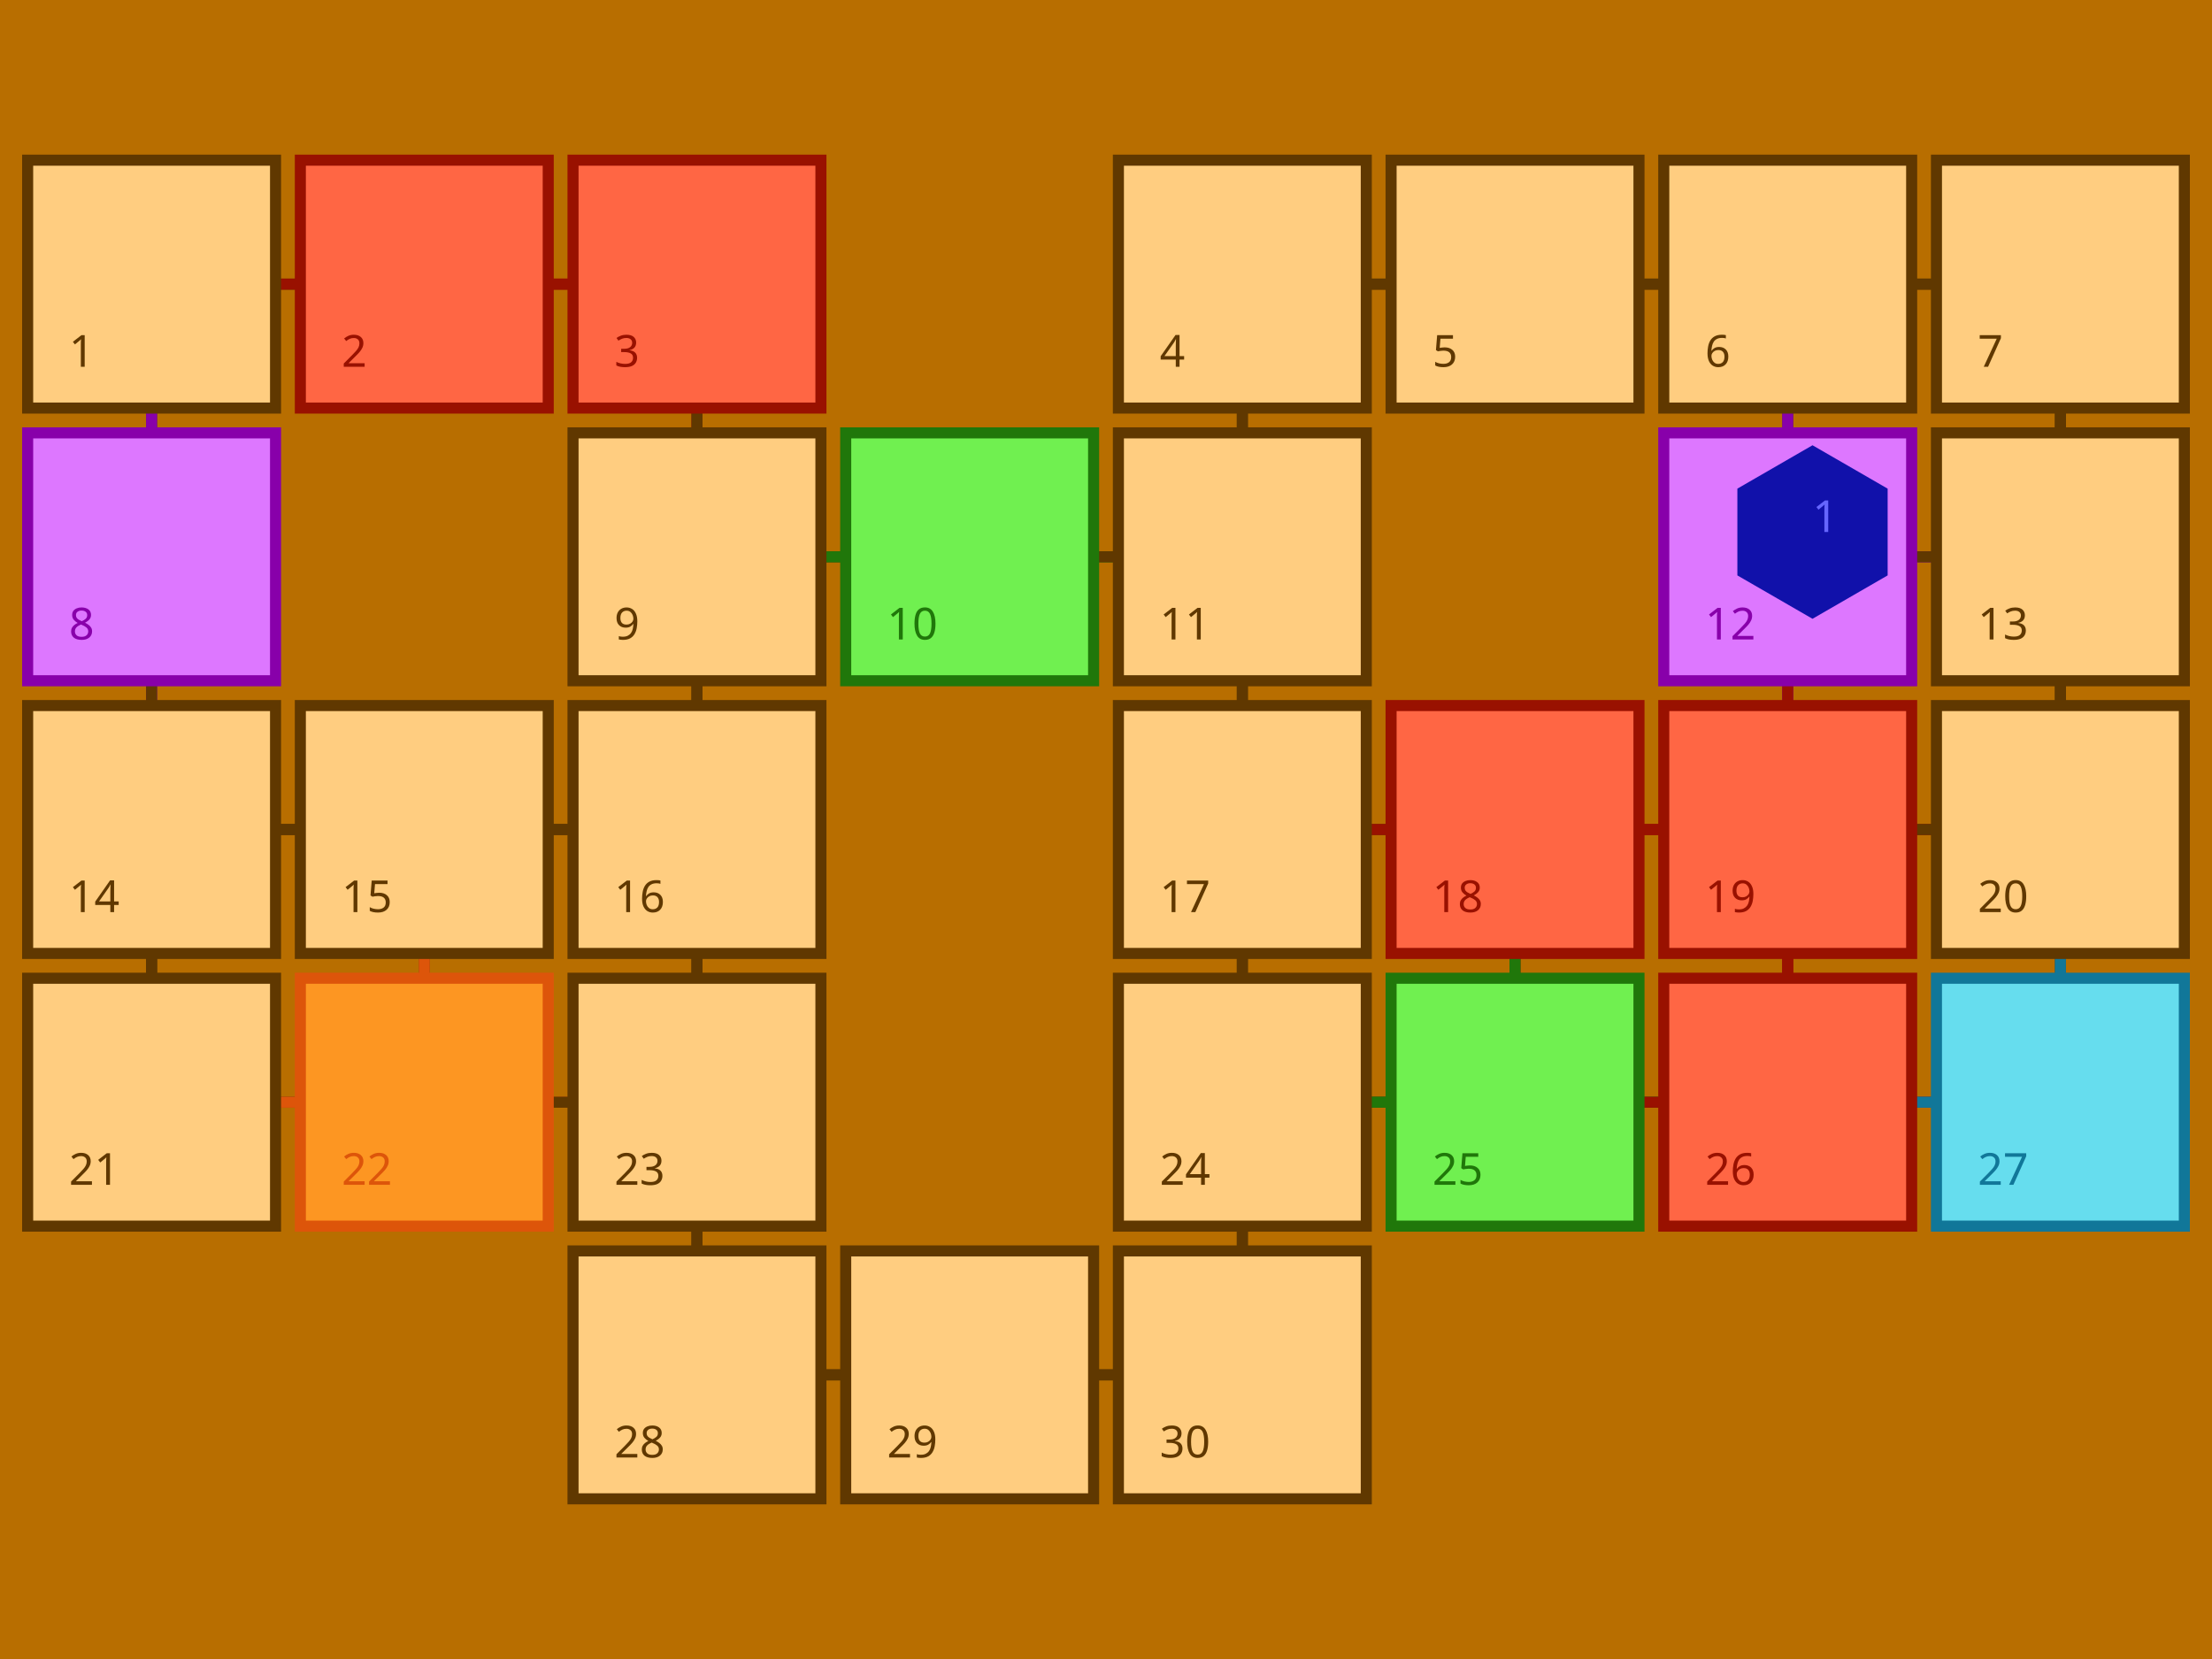
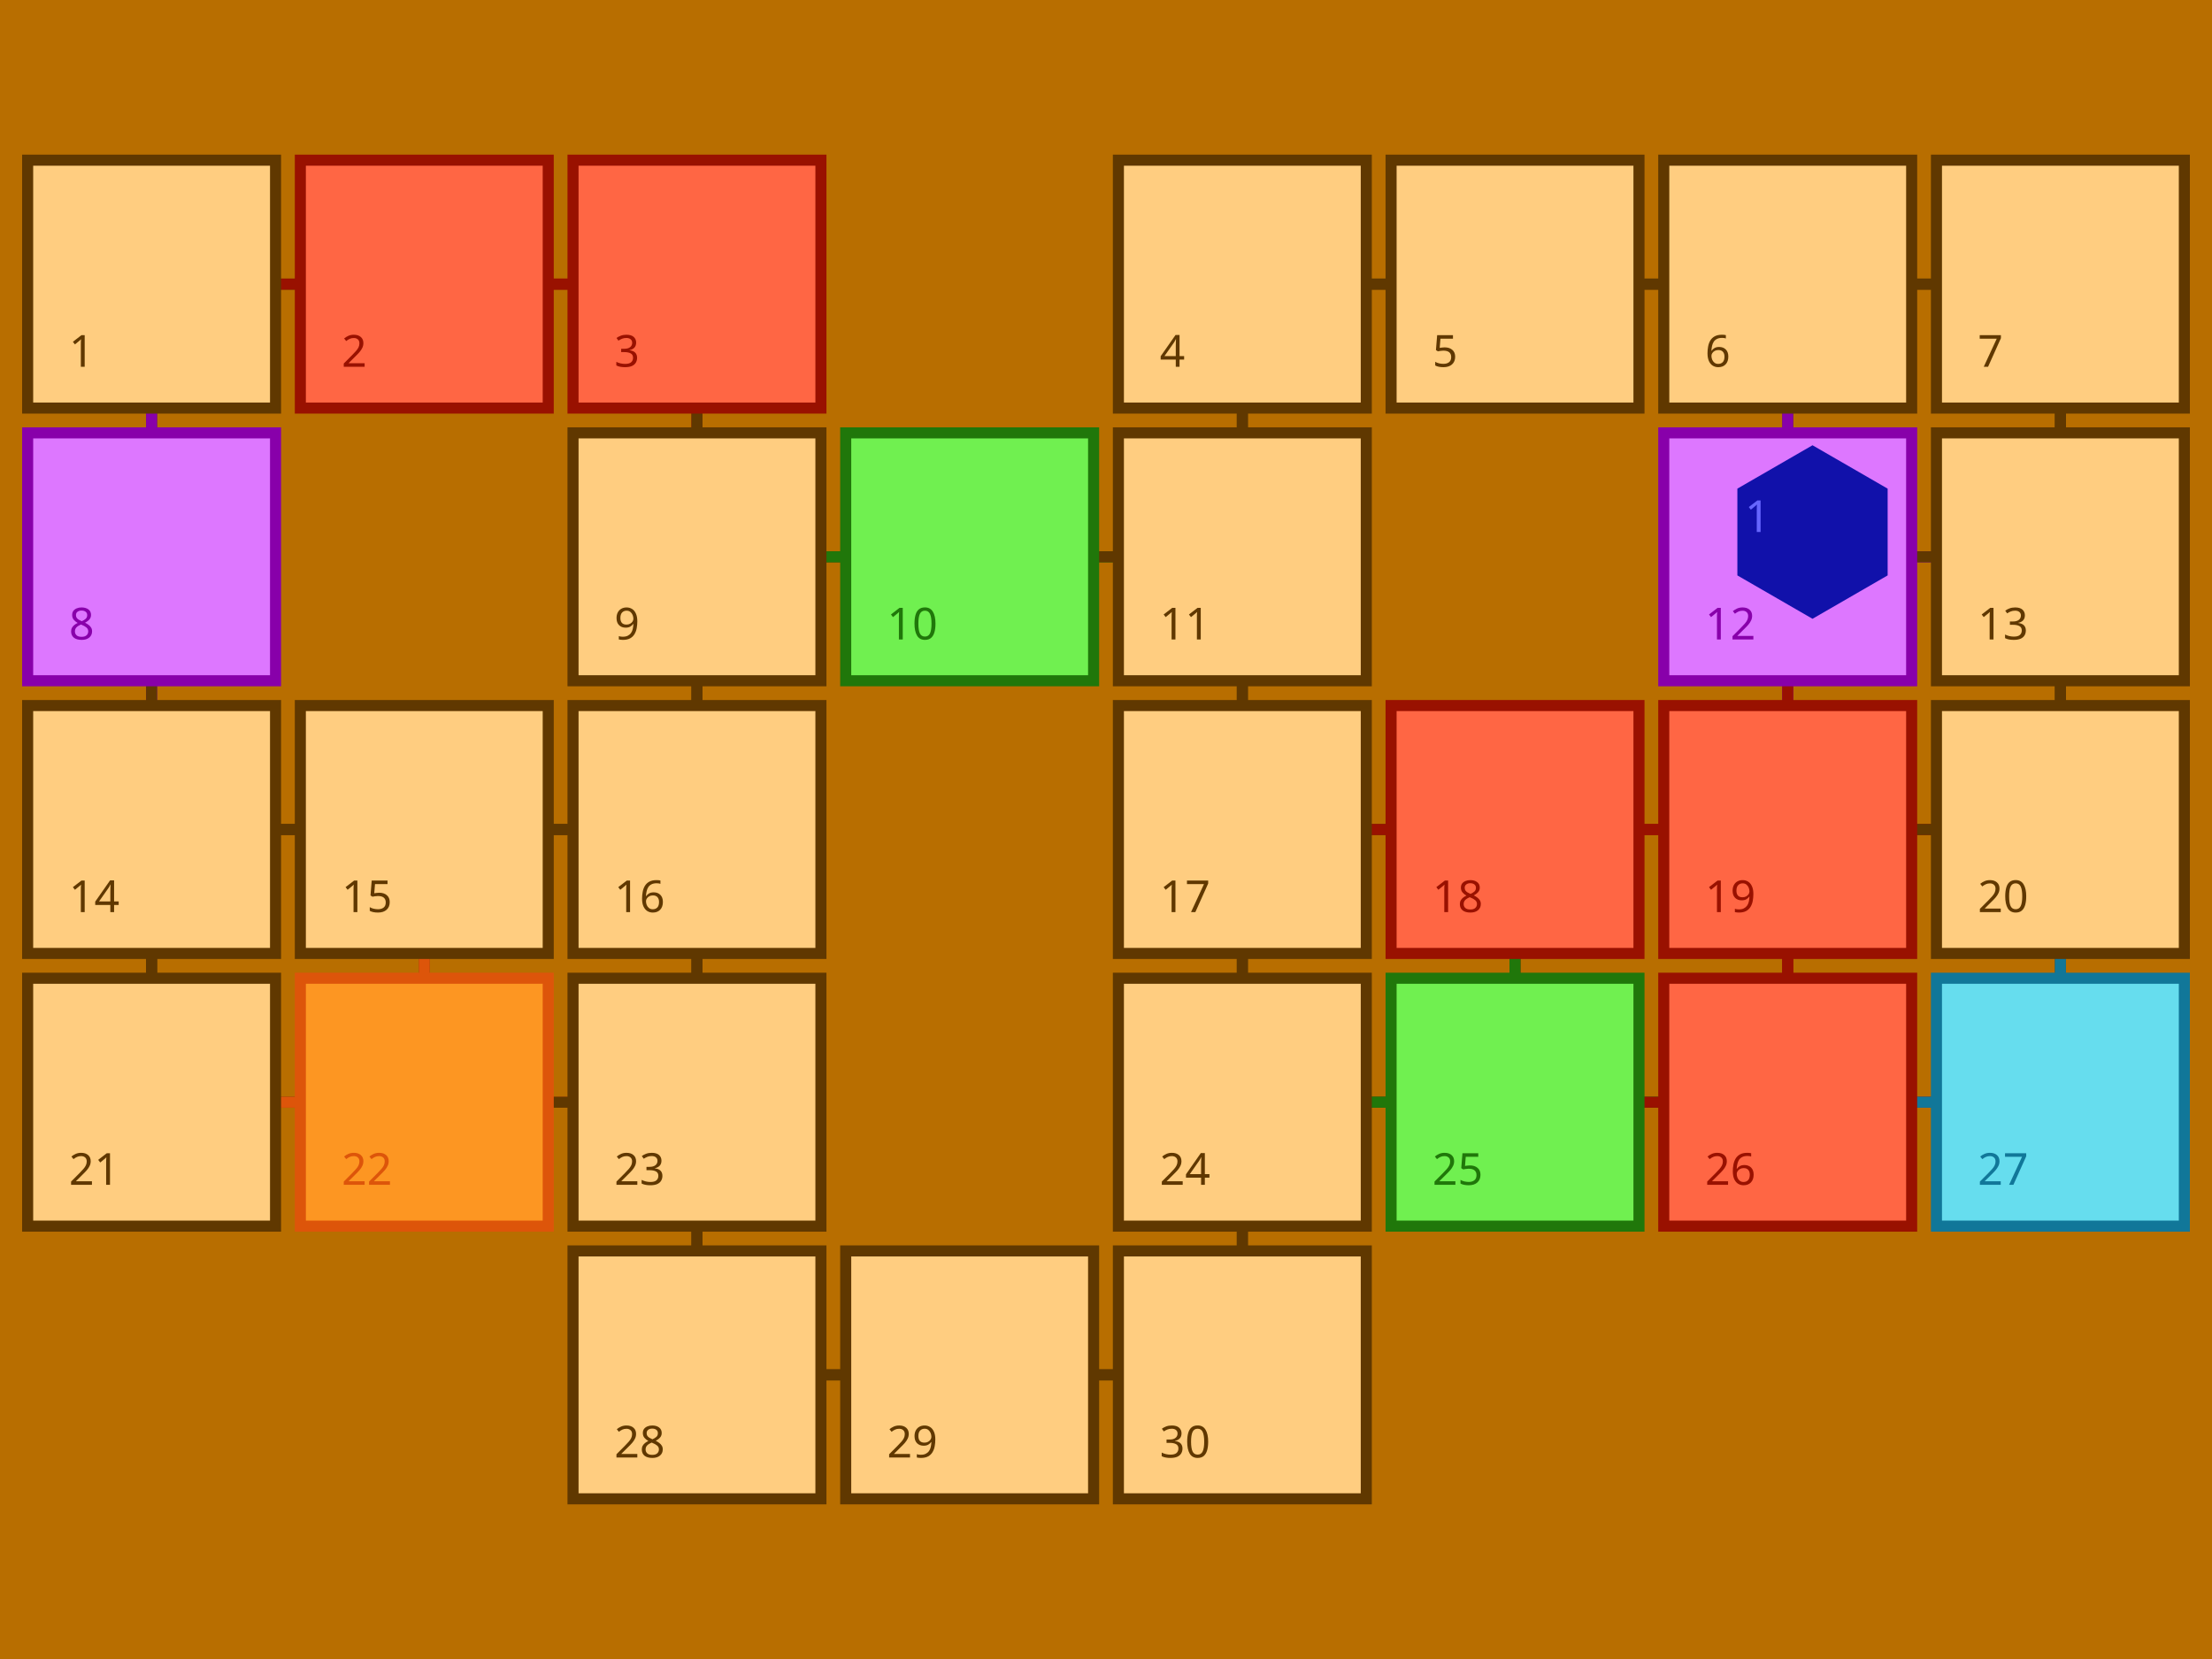
<svg width="800" height="600">
  <polygon points="0,0 0,600 800,600 800,0" fill="#b86e00" />
  <circle r="4" cx="54.828" cy="102.759" fill="#603800" />
  <circle r="4" cx="153.448" cy="102.759" fill="#991100" />
  <circle r="4" cx="252.069" cy="102.759" fill="#991100" />
  <circle r="4" cx="449.31" cy="102.759" fill="#603800" />
  <circle r="4" cx="547.931" cy="102.759" fill="#603800" />
  <circle r="4" cx="646.552" cy="102.759" fill="#603800" />
  <circle r="4" cx="745.172" cy="102.759" fill="#603800" />
  <circle r="4" cx="54.828" cy="201.379" fill="#8800aa" />
  <circle r="4" cx="252.069" cy="201.379" fill="#603800" />
  <circle r="4" cx="350.69" cy="201.379" fill="#20770a" />
  <circle r="4" cx="449.31" cy="201.379" fill="#603800" />
  <circle r="4" cx="646.552" cy="201.379" fill="#8800aa" />
  <circle r="4" cx="745.172" cy="201.379" fill="#603800" />
  <circle r="4" cx="54.828" cy="300.0" fill="#603800" />
  <circle r="4" cx="153.448" cy="300.0" fill="#603800" />
  <circle r="4" cx="252.069" cy="300.0" fill="#603800" />
  <circle r="4" cx="449.31" cy="300.0" fill="#603800" />
  <circle r="4" cx="547.931" cy="300.0" fill="#991100" />
  <circle r="4" cx="646.552" cy="300.0" fill="#991100" />
  <circle r="4" cx="745.172" cy="300.0" fill="#603800" />
  <circle r="4" cx="54.828" cy="398.621" fill="#603800" />
  <circle r="4" cx="153.448" cy="398.621" fill="#dd550a" />
  <circle r="4" cx="252.069" cy="398.621" fill="#603800" />
  <circle r="4" cx="449.31" cy="398.621" fill="#603800" />
  <circle r="4" cx="547.931" cy="398.621" fill="#20770a" />
  <circle r="4" cx="646.552" cy="398.621" fill="#991100" />
  <circle r="4" cx="745.172" cy="398.621" fill="#117799" />
  <circle r="4" cx="252.069" cy="497.241" fill="#603800" />
  <circle r="4" cx="350.69" cy="497.241" fill="#603800" />
  <circle r="4" cx="449.31" cy="497.241" fill="#603800" />
  <line x1="54.828" y1="102.759" x2="153.448" y2="102.759" style="stroke:#603800;stroke-width:4" />
  <line x1="54.828" y1="102.759" x2="54.828" y2="201.379" style="stroke:#603800;stroke-width:4" />
  <line x1="153.448" y1="102.759" x2="54.828" y2="102.759" style="stroke:#991100;stroke-width:4" />
  <line x1="153.448" y1="102.759" x2="252.069" y2="102.759" style="stroke:#991100;stroke-width:4" />
  <line x1="252.069" y1="102.759" x2="153.448" y2="102.759" style="stroke:#991100;stroke-width:4" />
  <line x1="252.069" y1="102.759" x2="252.069" y2="201.379" style="stroke:#991100;stroke-width:4" />
  <line x1="449.31" y1="102.759" x2="547.931" y2="102.759" style="stroke:#603800;stroke-width:4" />
  <line x1="449.31" y1="102.759" x2="449.31" y2="201.379" style="stroke:#603800;stroke-width:4" />
  <line x1="547.931" y1="102.759" x2="449.31" y2="102.759" style="stroke:#603800;stroke-width:4" />
  <line x1="547.931" y1="102.759" x2="646.552" y2="102.759" style="stroke:#603800;stroke-width:4" />
  <line x1="646.552" y1="102.759" x2="547.931" y2="102.759" style="stroke:#603800;stroke-width:4" />
  <line x1="646.552" y1="102.759" x2="745.172" y2="102.759" style="stroke:#603800;stroke-width:4" />
  <line x1="646.552" y1="102.759" x2="646.552" y2="201.379" style="stroke:#603800;stroke-width:4" />
  <line x1="745.172" y1="102.759" x2="646.552" y2="102.759" style="stroke:#603800;stroke-width:4" />
  <line x1="745.172" y1="102.759" x2="745.172" y2="201.379" style="stroke:#603800;stroke-width:4" />
  <line x1="54.828" y1="201.379" x2="54.828" y2="102.759" style="stroke:#8800aa;stroke-width:4" />
  <line x1="54.828" y1="201.379" x2="54.828" y2="300.0" style="stroke:#8800aa;stroke-width:4" />
  <line x1="252.069" y1="201.379" x2="252.069" y2="102.759" style="stroke:#603800;stroke-width:4" />
  <line x1="252.069" y1="201.379" x2="350.69" y2="201.379" style="stroke:#603800;stroke-width:4" />
  <line x1="252.069" y1="201.379" x2="252.069" y2="300.0" style="stroke:#603800;stroke-width:4" />
  <line x1="350.69" y1="201.379" x2="252.069" y2="201.379" style="stroke:#20770a;stroke-width:4" />
  <line x1="350.69" y1="201.379" x2="449.31" y2="201.379" style="stroke:#20770a;stroke-width:4" />
  <line x1="449.31" y1="201.379" x2="449.31" y2="102.759" style="stroke:#603800;stroke-width:4" />
  <line x1="449.31" y1="201.379" x2="350.69" y2="201.379" style="stroke:#603800;stroke-width:4" />
  <line x1="449.31" y1="201.379" x2="449.31" y2="300.0" style="stroke:#603800;stroke-width:4" />
  <line x1="646.552" y1="201.379" x2="646.552" y2="102.759" style="stroke:#8800aa;stroke-width:4" />
  <line x1="646.552" y1="201.379" x2="745.172" y2="201.379" style="stroke:#8800aa;stroke-width:4" />
  <line x1="646.552" y1="201.379" x2="646.552" y2="300.0" style="stroke:#8800aa;stroke-width:4" />
  <line x1="745.172" y1="201.379" x2="745.172" y2="102.759" style="stroke:#603800;stroke-width:4" />
  <line x1="745.172" y1="201.379" x2="646.552" y2="201.379" style="stroke:#603800;stroke-width:4" />
  <line x1="745.172" y1="201.379" x2="745.172" y2="300.0" style="stroke:#603800;stroke-width:4" />
  <line x1="54.828" y1="300.0" x2="54.828" y2="201.379" style="stroke:#603800;stroke-width:4" />
  <line x1="54.828" y1="300.0" x2="153.448" y2="300.0" style="stroke:#603800;stroke-width:4" />
  <line x1="54.828" y1="300.0" x2="54.828" y2="398.621" style="stroke:#603800;stroke-width:4" />
  <line x1="153.448" y1="300.0" x2="54.828" y2="300.0" style="stroke:#603800;stroke-width:4" />
  <line x1="153.448" y1="300.0" x2="252.069" y2="300.0" style="stroke:#603800;stroke-width:4" />
  <line x1="153.448" y1="300.0" x2="153.448" y2="398.621" style="stroke:#603800;stroke-width:4" />
  <line x1="252.069" y1="300.0" x2="252.069" y2="201.379" style="stroke:#603800;stroke-width:4" />
  <line x1="252.069" y1="300.0" x2="153.448" y2="300.0" style="stroke:#603800;stroke-width:4" />
  <line x1="252.069" y1="300.0" x2="252.069" y2="398.621" style="stroke:#603800;stroke-width:4" />
  <line x1="449.31" y1="300.0" x2="449.31" y2="201.379" style="stroke:#603800;stroke-width:4" />
  <line x1="449.31" y1="300.0" x2="547.931" y2="300.0" style="stroke:#603800;stroke-width:4" />
  <line x1="449.31" y1="300.0" x2="449.31" y2="398.621" style="stroke:#603800;stroke-width:4" />
  <line x1="547.931" y1="300.0" x2="449.31" y2="300.0" style="stroke:#991100;stroke-width:4" />
  <line x1="547.931" y1="300.0" x2="646.552" y2="300.0" style="stroke:#991100;stroke-width:4" />
  <line x1="547.931" y1="300.0" x2="547.931" y2="398.621" style="stroke:#991100;stroke-width:4" />
  <line x1="646.552" y1="300.0" x2="646.552" y2="201.379" style="stroke:#991100;stroke-width:4" />
  <line x1="646.552" y1="300.0" x2="547.931" y2="300.0" style="stroke:#991100;stroke-width:4" />
  <line x1="646.552" y1="300.0" x2="745.172" y2="300.0" style="stroke:#991100;stroke-width:4" />
  <line x1="646.552" y1="300.0" x2="646.552" y2="398.621" style="stroke:#991100;stroke-width:4" />
  <line x1="745.172" y1="300.0" x2="745.172" y2="201.379" style="stroke:#603800;stroke-width:4" />
  <line x1="745.172" y1="300.0" x2="646.552" y2="300.0" style="stroke:#603800;stroke-width:4" />
  <line x1="745.172" y1="300.0" x2="745.172" y2="398.621" style="stroke:#603800;stroke-width:4" />
  <line x1="54.828" y1="398.621" x2="54.828" y2="300.0" style="stroke:#603800;stroke-width:4" />
  <line x1="54.828" y1="398.621" x2="153.448" y2="398.621" style="stroke:#603800;stroke-width:4" />
  <line x1="153.448" y1="398.621" x2="153.448" y2="300.0" style="stroke:#dd550a;stroke-width:4" />
  <line x1="153.448" y1="398.621" x2="54.828" y2="398.621" style="stroke:#dd550a;stroke-width:4" />
  <line x1="153.448" y1="398.621" x2="252.069" y2="398.621" style="stroke:#dd550a;stroke-width:4" />
  <line x1="252.069" y1="398.621" x2="252.069" y2="300.0" style="stroke:#603800;stroke-width:4" />
  <line x1="252.069" y1="398.621" x2="153.448" y2="398.621" style="stroke:#603800;stroke-width:4" />
  <line x1="252.069" y1="398.621" x2="252.069" y2="497.241" style="stroke:#603800;stroke-width:4" />
  <line x1="449.31" y1="398.621" x2="449.31" y2="300.0" style="stroke:#603800;stroke-width:4" />
  <line x1="449.31" y1="398.621" x2="547.931" y2="398.621" style="stroke:#603800;stroke-width:4" />
  <line x1="449.31" y1="398.621" x2="449.31" y2="497.241" style="stroke:#603800;stroke-width:4" />
  <line x1="547.931" y1="398.621" x2="547.931" y2="300.0" style="stroke:#20770a;stroke-width:4" />
  <line x1="547.931" y1="398.621" x2="449.31" y2="398.621" style="stroke:#20770a;stroke-width:4" />
  <line x1="547.931" y1="398.621" x2="646.552" y2="398.621" style="stroke:#20770a;stroke-width:4" />
  <line x1="646.552" y1="398.621" x2="646.552" y2="300.0" style="stroke:#991100;stroke-width:4" />
  <line x1="646.552" y1="398.621" x2="547.931" y2="398.621" style="stroke:#991100;stroke-width:4" />
  <line x1="646.552" y1="398.621" x2="745.172" y2="398.621" style="stroke:#991100;stroke-width:4" />
  <line x1="745.172" y1="398.621" x2="745.172" y2="300.0" style="stroke:#117799;stroke-width:4" />
  <line x1="745.172" y1="398.621" x2="646.552" y2="398.621" style="stroke:#117799;stroke-width:4" />
  <line x1="252.069" y1="497.241" x2="252.069" y2="398.621" style="stroke:#603800;stroke-width:4" />
  <line x1="252.069" y1="497.241" x2="350.69" y2="497.241" style="stroke:#603800;stroke-width:4" />
  <line x1="350.69" y1="497.241" x2="252.069" y2="497.241" style="stroke:#603800;stroke-width:4" />
  <line x1="350.69" y1="497.241" x2="449.31" y2="497.241" style="stroke:#603800;stroke-width:4" />
  <line x1="449.31" y1="497.241" x2="449.31" y2="398.621" style="stroke:#603800;stroke-width:4" />
  <line x1="449.31" y1="497.241" x2="350.69" y2="497.241" style="stroke:#603800;stroke-width:4" />
  <polygon points="10.0,147.586 10.0,57.931 99.655,57.931 99.655,147.586" style="fill:#ffcd80;stroke:#603800;stroke-width:4" />
  <polygon points="108.621,147.586 108.621,57.931 198.276,57.931 198.276,147.586" style="fill:#ff6644;stroke:#991100;stroke-width:4" />
  <polygon points="207.241,147.586 207.241,57.931 296.897,57.931 296.897,147.586" style="fill:#ff6644;stroke:#991100;stroke-width:4" />
  <polygon points="404.483,147.586 404.483,57.931 494.138,57.931 494.138,147.586" style="fill:#ffcd80;stroke:#603800;stroke-width:4" />
  <polygon points="503.103,147.586 503.103,57.931 592.759,57.931 592.759,147.586" style="fill:#ffcd80;stroke:#603800;stroke-width:4" />
  <polygon points="601.724,147.586 601.724,57.931 691.379,57.931 691.379,147.586" style="fill:#ffcd80;stroke:#603800;stroke-width:4" />
  <polygon points="700.345,147.586 700.345,57.931 790.0,57.931 790.0,147.586" style="fill:#ffcd80;stroke:#603800;stroke-width:4" />
  <polygon points="10.0,246.207 10.0,156.552 99.655,156.552 99.655,246.207" style="fill:#dd77ff;stroke:#8800aa;stroke-width:4" />
  <polygon points="207.241,246.207 207.241,156.552 296.897,156.552 296.897,246.207" style="fill:#ffcd80;stroke:#603800;stroke-width:4" />
  <polygon points="305.862,246.207 305.862,156.552 395.517,156.552 395.517,246.207" style="fill:#70f050;stroke:#20770a;stroke-width:4" />
  <polygon points="404.483,246.207 404.483,156.552 494.138,156.552 494.138,246.207" style="fill:#ffcd80;stroke:#603800;stroke-width:4" />
  <polygon points="601.724,246.207 601.724,156.552 691.379,156.552 691.379,246.207" style="fill:#dd77ff;stroke:#8800aa;stroke-width:4" />
  <polygon points="700.345,246.207 700.345,156.552 790.0,156.552 790.0,246.207" style="fill:#ffcd80;stroke:#603800;stroke-width:4" />
  <polygon points="10.0,344.828 10.0,255.172 99.655,255.172 99.655,344.828" style="fill:#ffcd80;stroke:#603800;stroke-width:4" />
  <polygon points="108.621,344.828 108.621,255.172 198.276,255.172 198.276,344.828" style="fill:#ffcd80;stroke:#603800;stroke-width:4" />
  <polygon points="207.241,344.828 207.241,255.172 296.897,255.172 296.897,344.828" style="fill:#ffcd80;stroke:#603800;stroke-width:4" />
  <polygon points="404.483,344.828 404.483,255.172 494.138,255.172 494.138,344.828" style="fill:#ffcd80;stroke:#603800;stroke-width:4" />
  <polygon points="503.103,344.828 503.103,255.172 592.759,255.172 592.759,344.828" style="fill:#ff6644;stroke:#991100;stroke-width:4" />
  <polygon points="601.724,344.828 601.724,255.172 691.379,255.172 691.379,344.828" style="fill:#ff6644;stroke:#991100;stroke-width:4" />
  <polygon points="700.345,344.828 700.345,255.172 790.0,255.172 790.0,344.828" style="fill:#ffcd80;stroke:#603800;stroke-width:4" />
  <polygon points="10.0,443.448 10.0,353.793 99.655,353.793 99.655,443.448" style="fill:#ffcd80;stroke:#603800;stroke-width:4" />
  <polygon points="108.621,443.448 108.621,353.793 198.276,353.793 198.276,443.448" style="fill:#fd9622;stroke:#dd550a;stroke-width:4" />
  <polygon points="207.241,443.448 207.241,353.793 296.897,353.793 296.897,443.448" style="fill:#ffcd80;stroke:#603800;stroke-width:4" />
  <polygon points="404.483,443.448 404.483,353.793 494.138,353.793 494.138,443.448" style="fill:#ffcd80;stroke:#603800;stroke-width:4" />
  <polygon points="503.103,443.448 503.103,353.793 592.759,353.793 592.759,443.448" style="fill:#70f050;stroke:#20770a;stroke-width:4" />
  <polygon points="601.724,443.448 601.724,353.793 691.379,353.793 691.379,443.448" style="fill:#ff6644;stroke:#991100;stroke-width:4" />
  <polygon points="700.345,443.448 700.345,353.793 790.0,353.793 790.0,443.448" style="fill:#66ddee;stroke:#117799;stroke-width:4" />
  <polygon points="207.241,542.069 207.241,452.414 296.897,452.414 296.897,542.069" style="fill:#ffcd80;stroke:#603800;stroke-width:4" />
  <polygon points="305.862,542.069 305.862,452.414 395.517,452.414 395.517,542.069" style="fill:#ffcd80;stroke:#603800;stroke-width:4" />
  <polygon points="404.483,542.069 404.483,452.414 494.138,452.414 494.138,542.069" style="fill:#ffcd80;stroke:#603800;stroke-width:4" />
  <text x="24.943" y="132.644" fill="#603800" font-family="Verdana" font-size="16">1</text>" /&gt;
<text x="123.563" y="132.644" fill="#991100" font-family="Verdana" font-size="16">2</text>" /&gt;
<text x="222.184" y="132.644" fill="#991100" font-family="Verdana" font-size="16">3</text>" /&gt;
<text x="419.425" y="132.644" fill="#603800" font-family="Verdana" font-size="16">4</text>" /&gt;
<text x="518.046" y="132.644" fill="#603800" font-family="Verdana" font-size="16">5</text>" /&gt;
<text x="616.667" y="132.644" fill="#603800" font-family="Verdana" font-size="16">6</text>" /&gt;
<text x="715.287" y="132.644" fill="#603800" font-family="Verdana" font-size="16">7</text>" /&gt;
<text x="24.943" y="231.264" fill="#8800aa" font-family="Verdana" font-size="16">8</text>" /&gt;
<text x="222.184" y="231.264" fill="#603800" font-family="Verdana" font-size="16">9</text>" /&gt;
<text x="320.805" y="231.264" fill="#20770a" font-family="Verdana" font-size="16">10</text>" /&gt;
<text x="419.425" y="231.264" fill="#603800" font-family="Verdana" font-size="16">11</text>" /&gt;
<text x="616.667" y="231.264" fill="#8800aa" font-family="Verdana" font-size="16">12</text>" /&gt;
<text x="715.287" y="231.264" fill="#603800" font-family="Verdana" font-size="16">13</text>" /&gt;
<text x="24.943" y="329.885" fill="#603800" font-family="Verdana" font-size="16">14</text>" /&gt;
<text x="123.563" y="329.885" fill="#603800" font-family="Verdana" font-size="16">15</text>" /&gt;
<text x="222.184" y="329.885" fill="#603800" font-family="Verdana" font-size="16">16</text>" /&gt;
<text x="419.425" y="329.885" fill="#603800" font-family="Verdana" font-size="16">17</text>" /&gt;
<text x="518.046" y="329.885" fill="#991100" font-family="Verdana" font-size="16">18</text>" /&gt;
<text x="616.667" y="329.885" fill="#991100" font-family="Verdana" font-size="16">19</text>" /&gt;
<text x="715.287" y="329.885" fill="#603800" font-family="Verdana" font-size="16">20</text>" /&gt;
<text x="24.943" y="428.506" fill="#603800" font-family="Verdana" font-size="16">21</text>" /&gt;
<text x="123.563" y="428.506" fill="#dd550a" font-family="Verdana" font-size="16">22</text>" /&gt;
<text x="222.184" y="428.506" fill="#603800" font-family="Verdana" font-size="16">23</text>" /&gt;
<text x="419.425" y="428.506" fill="#603800" font-family="Verdana" font-size="16">24</text>" /&gt;
<text x="518.046" y="428.506" fill="#20770a" font-family="Verdana" font-size="16">25</text>" /&gt;
<text x="616.667" y="428.506" fill="#991100" font-family="Verdana" font-size="16">26</text>" /&gt;
<text x="715.287" y="428.506" fill="#117799" font-family="Verdana" font-size="16">27</text>" /&gt;
<text x="222.184" y="527.126" fill="#603800" font-family="Verdana" font-size="16">28</text>" /&gt;
<text x="320.805" y="527.126" fill="#603800" font-family="Verdana" font-size="16">29</text>" /&gt;
<text x="419.425" y="527.126" fill="#603800" font-family="Verdana" font-size="16">30</text>" /&gt;
<polygon points="628.342,208.103 628.342,176.724 655.517,161.034 682.693,176.724 682.693,208.103 655.517,223.793" fill="#1111aa" />
-   <text x="655.517" y="192.414" fill="#6666ff" font-family="Verdana" font-size="16">1</text>" /&gt;
+   <text x="631.059" y="192.414" fill="#6666ff" font-family="Verdana" font-size="16">1</text>" /&gt;
</svg>
